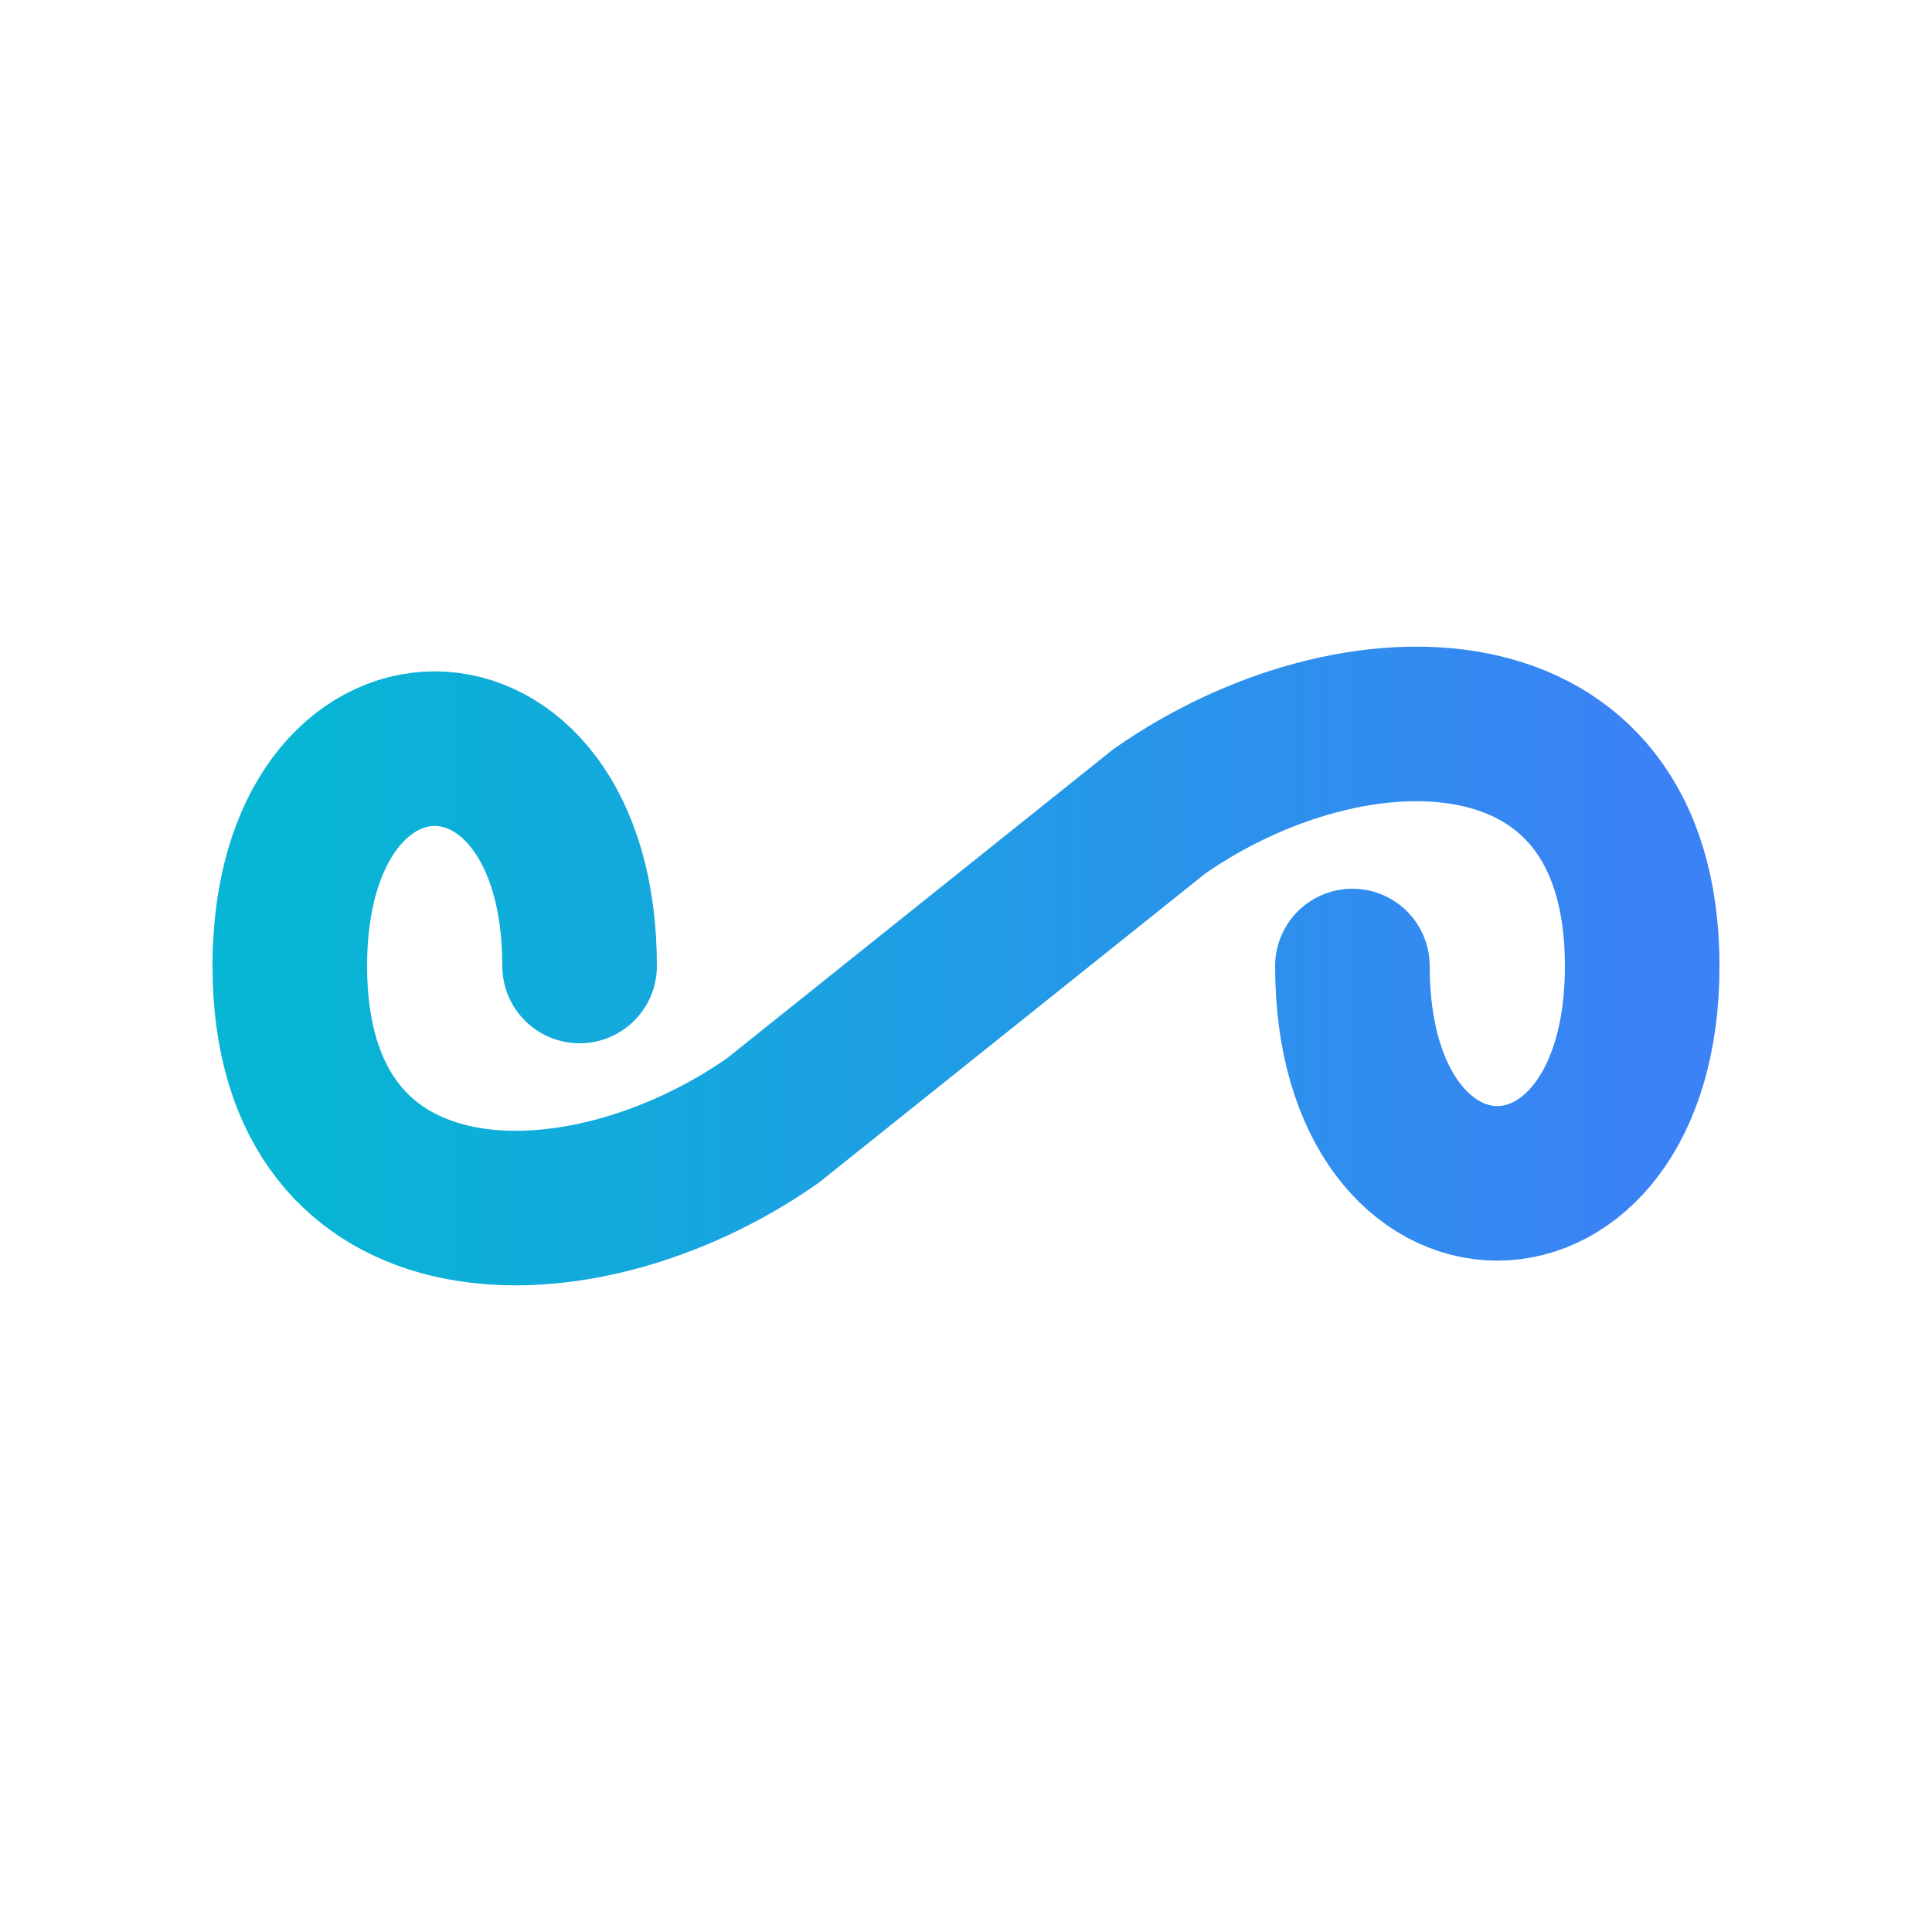
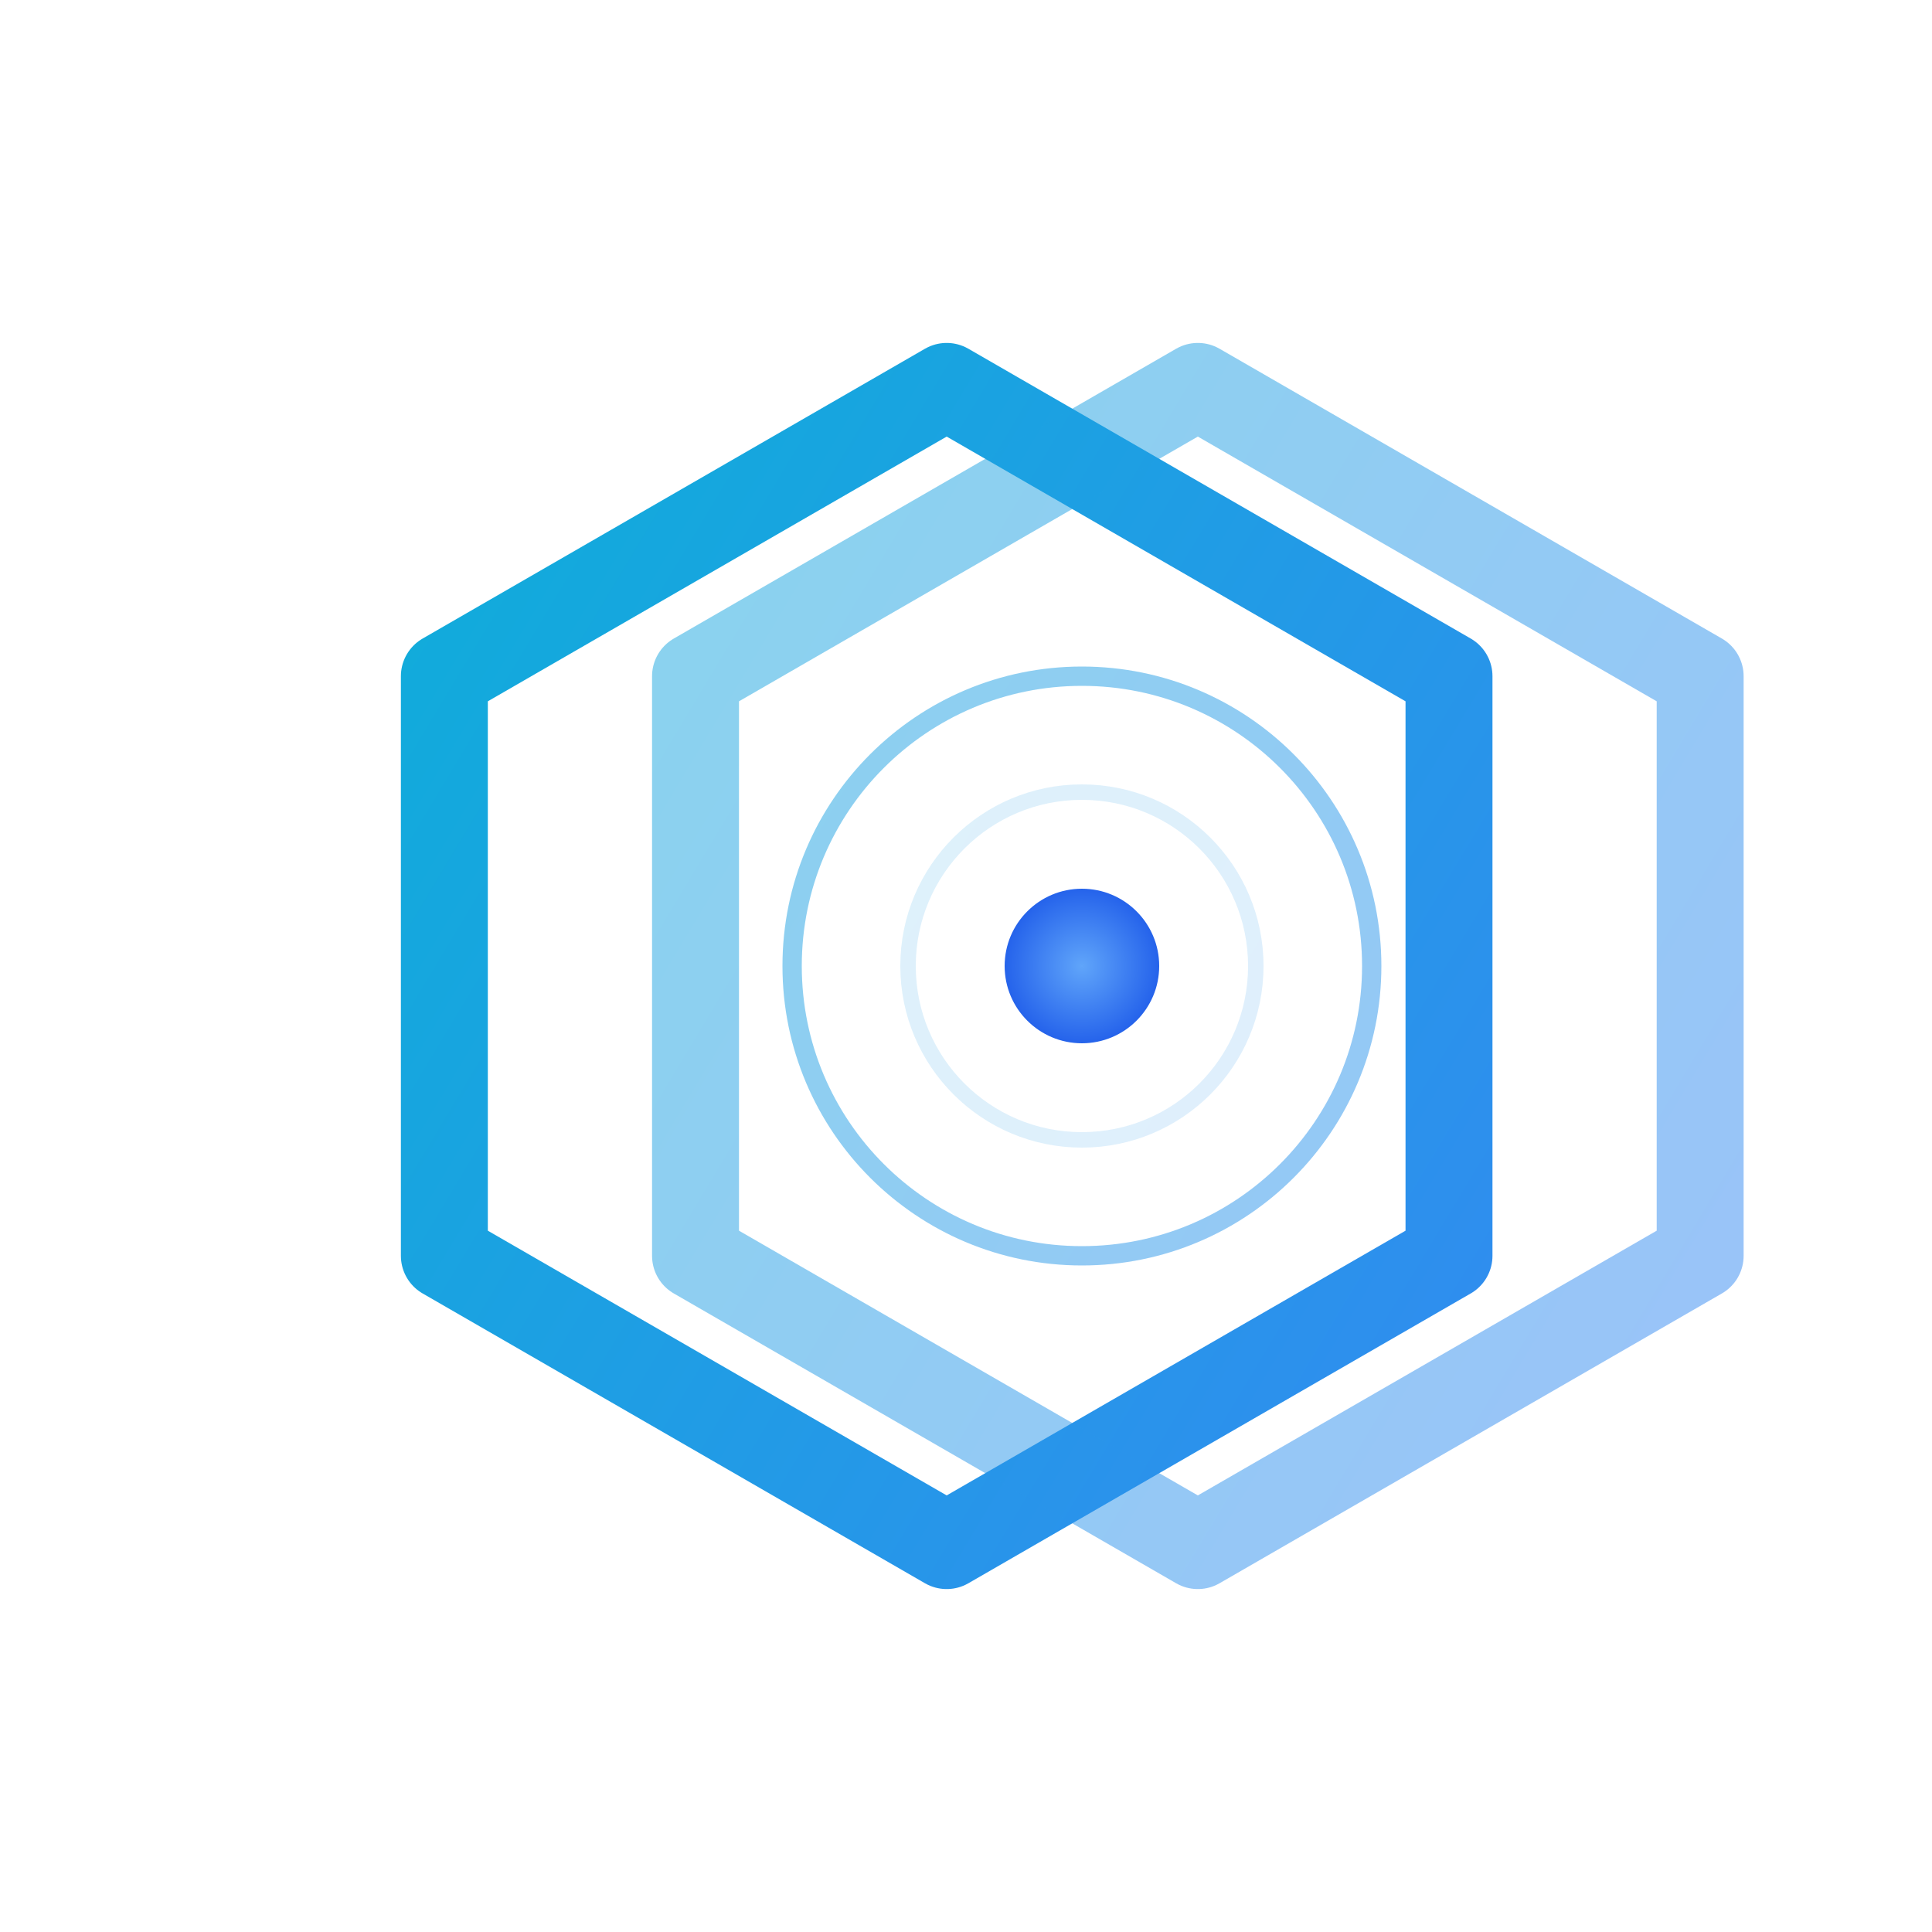
<svg xmlns="http://www.w3.org/2000/svg" viewBox="0 0 100 100" fill="none">
  <defs>
-     <linearGradient id="a" x1="0%" y1="0%" y2="0%">
+     <linearGradient id="g" x1="0" y1="20" x2="100" y2="80" gradientUnits="userSpaceOnUse">
      <stop offset="0%" stop-color="#06b6d4" />
      <stop offset="100%" stop-color="#3b82f6" />
    </linearGradient>
+     <radialGradient id="glow" cx="50%" cy="50%" r="50%">
+       <stop offset="0%" stop-color="#60a5fa" />
+       <stop offset="100%" stop-color="#2563eb" />
+     </radialGradient>
  </defs>
-   <path d="M30 50c0-15-15-15-15 0s15 15 25 8l20-16c10-7 25-7 25 8s-15 15-15 0" stroke="url(#a)" stroke-width="8" stroke-linecap="round" />
+   <path d="M49 20 L75 35 L75 65 L49 80 L23 65 L23 35 Z" stroke="url(#g)" stroke-width="4.5" fill="none" stroke-linejoin="round" />
+   <path d="M62 20 L88 35 L88 65 L62 80 L36 65 L36 35 Z" stroke="url(#g)" stroke-width="4.5" fill="none" stroke-linejoin="round" opacity="0.5" />
+   <circle cx="56" cy="50" r="15" stroke="url(#g)" stroke-width="1" fill="none" opacity="0.5" />
+   <circle cx="56" cy="50" r="9" stroke="url(#g)" stroke-width="0.8" fill="none" opacity="0.15" />
+   <circle cx="56" cy="50" r="4" fill="url(#glow)" />
</svg>
